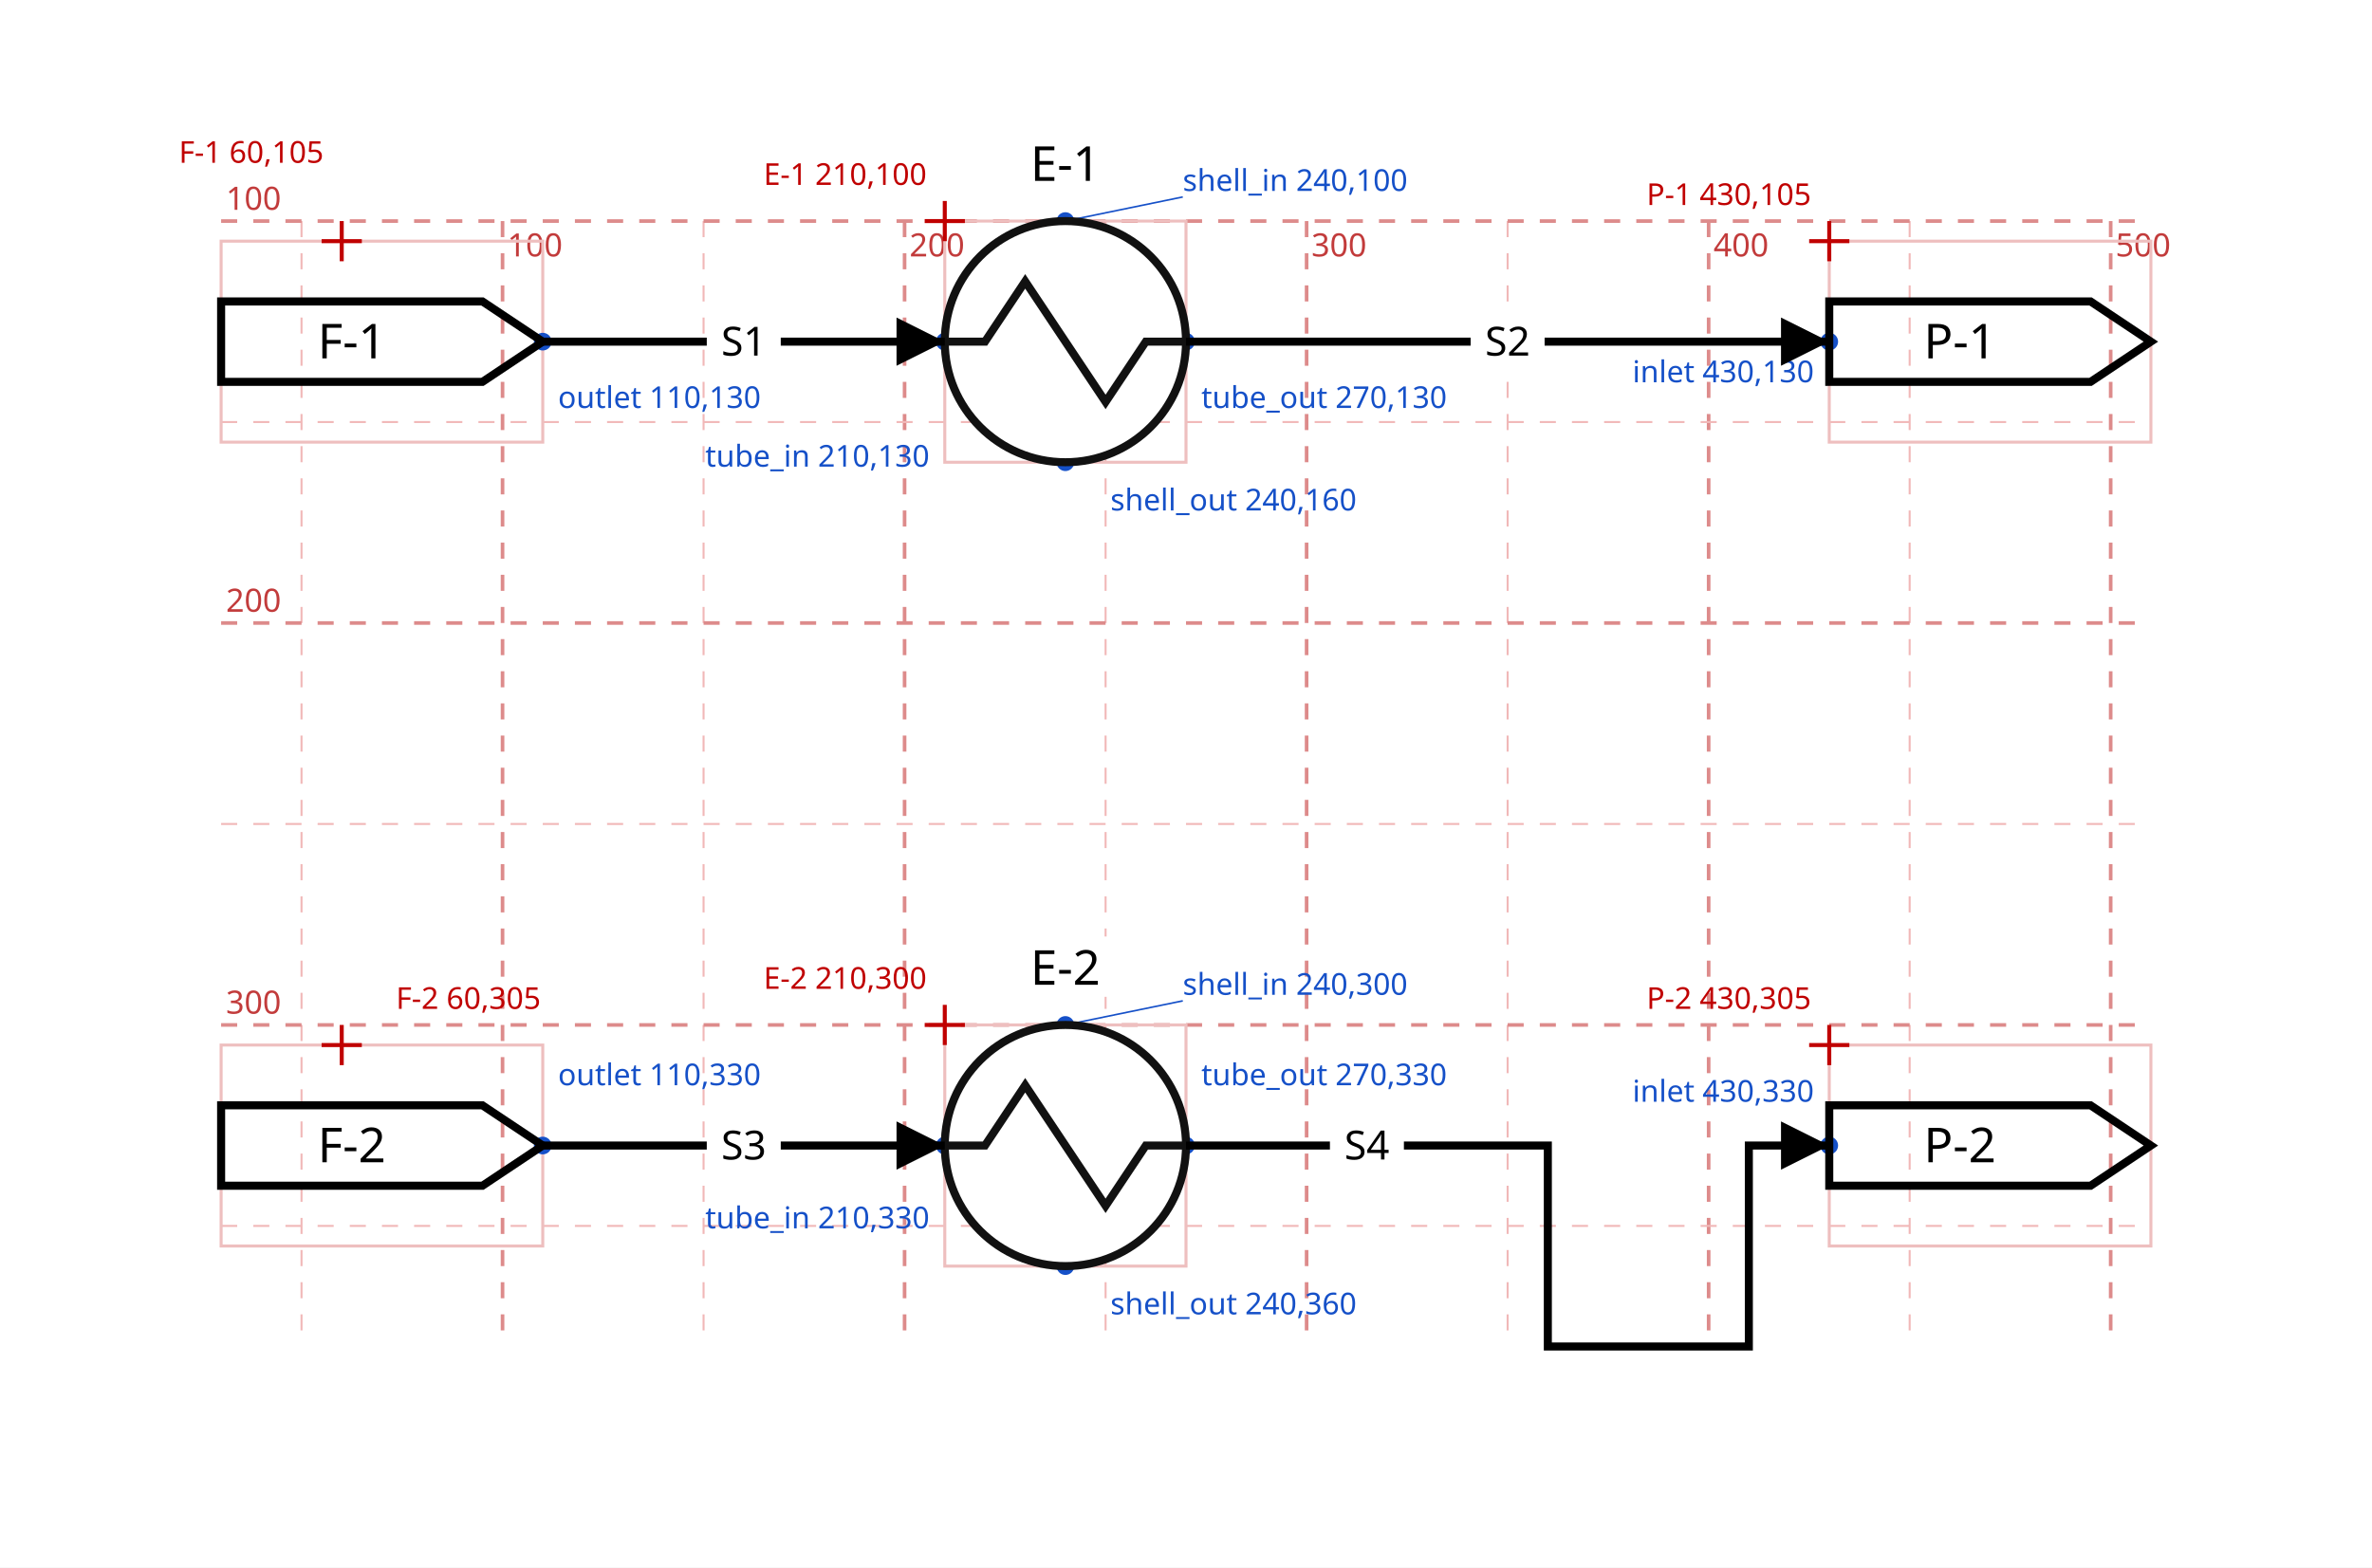
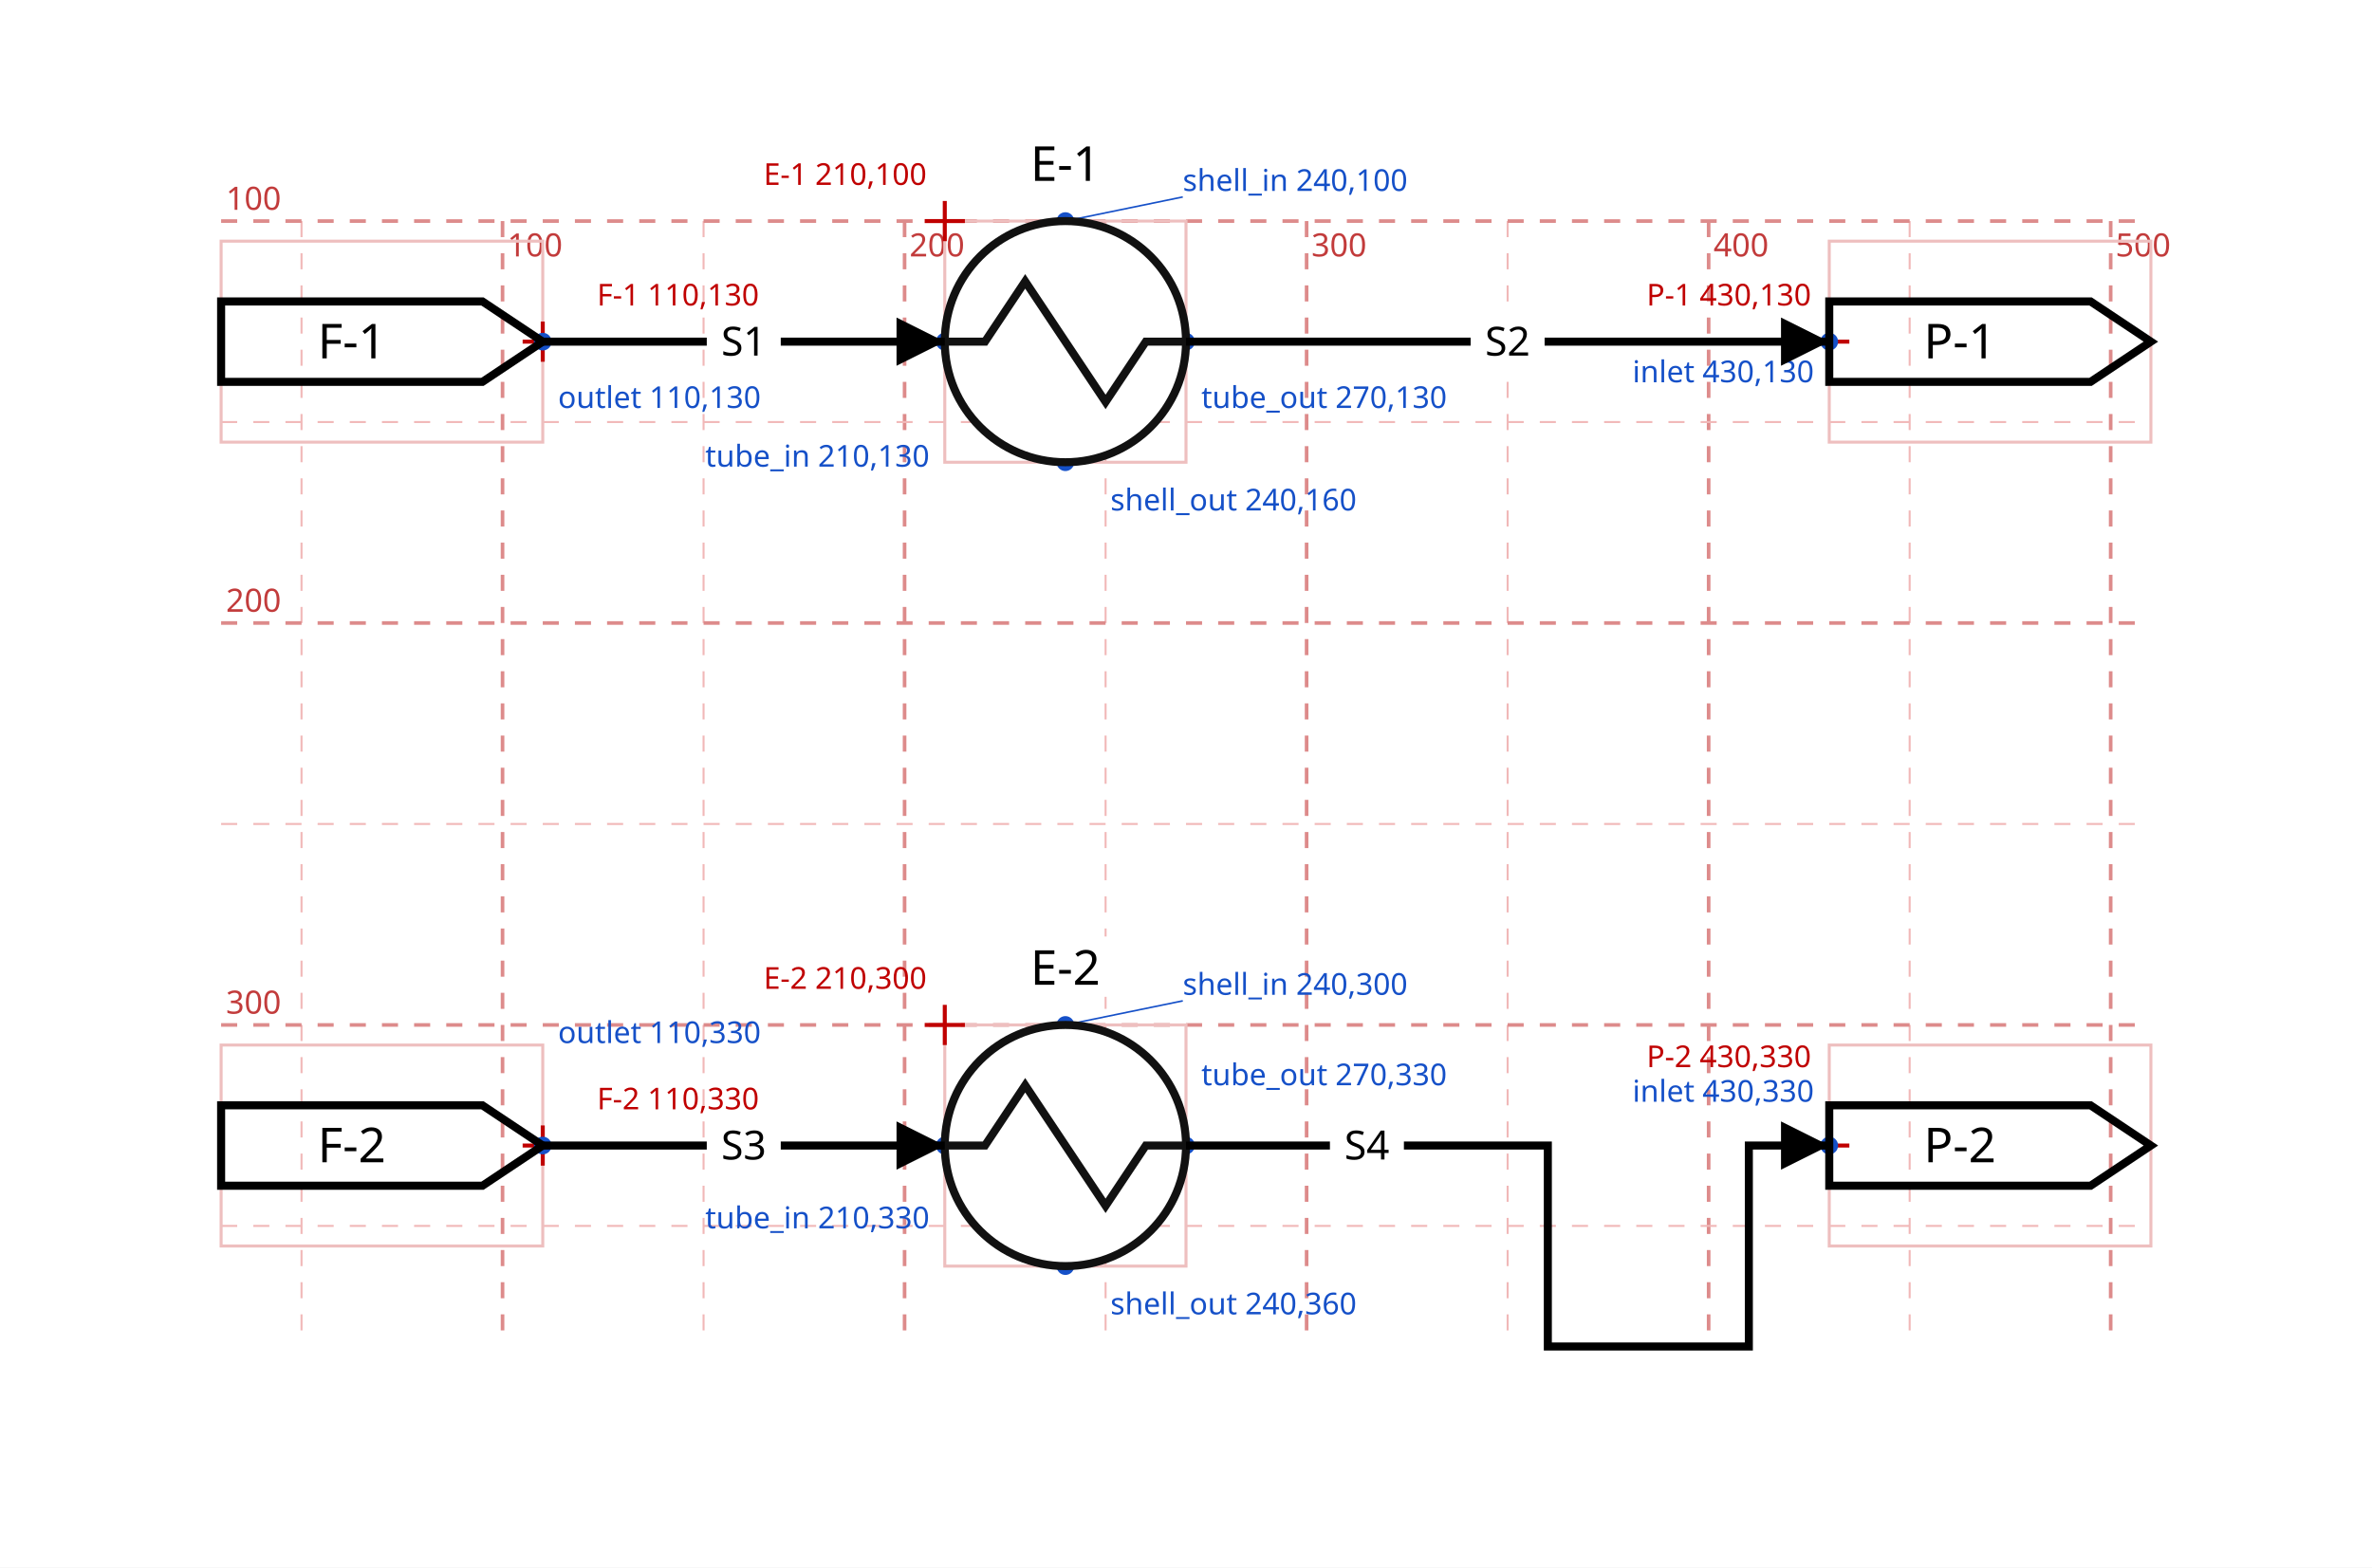
<svg xmlns="http://www.w3.org/2000/svg" width="590" height="390" viewBox="-25.0 45.0 590.0 390.0">
  <rect x="-25.0" y="45.0" width="590.0" height="390.0" fill="white" />
  <defs>
    <marker id="arrow_black" viewBox="0 0 10 10" refX="10" refY="5" markerWidth="12" markerHeight="12" markerUnits="userSpaceOnUse" orient="auto-start-reverse">
      <path d="M 0 0 L 10 5 L 0 10 z" fill="black" />
    </marker>
    <symbol id="sym_hex" viewBox="0 0 60.0 60.0" overflow="visible">
      <ellipse cx="30.0" cy="30.0" rx="30.0" ry="30.0" fill="white" stroke="#111" stroke-width="2.0" />
      <path d="M 0.0 30.0 L 10.0 30.0 L 20.0 15.0 L 40.0 45.0 L 50.0 30.0 L 60.0 30.0" fill="none" stroke="#111" stroke-width="2.0" />
    </symbol>
  </defs>
  <g id="debug">
    <line x1="50" y1="100" x2="50" y2="380" stroke="#f1b8b8" stroke-width="0.500" stroke-dasharray="4,4" />
    <line x1="100" y1="100" x2="100" y2="380" stroke="#dd8b8b" stroke-width="0.900" stroke-dasharray="4,4" />
    <line x1="150" y1="100" x2="150" y2="380" stroke="#f1b8b8" stroke-width="0.500" stroke-dasharray="4,4" />
    <line x1="200" y1="100" x2="200" y2="380" stroke="#dd8b8b" stroke-width="0.900" stroke-dasharray="4,4" />
    <line x1="250" y1="100" x2="250" y2="380" stroke="#f1b8b8" stroke-width="0.500" stroke-dasharray="4,4" />
    <line x1="300" y1="100" x2="300" y2="380" stroke="#dd8b8b" stroke-width="0.900" stroke-dasharray="4,4" />
    <line x1="350" y1="100" x2="350" y2="380" stroke="#f1b8b8" stroke-width="0.500" stroke-dasharray="4,4" />
    <line x1="400" y1="100" x2="400" y2="380" stroke="#dd8b8b" stroke-width="0.900" stroke-dasharray="4,4" />
    <line x1="450" y1="100" x2="450" y2="380" stroke="#f1b8b8" stroke-width="0.500" stroke-dasharray="4,4" />
    <line x1="500" y1="100" x2="500" y2="380" stroke="#dd8b8b" stroke-width="0.900" stroke-dasharray="4,4" />
    <line x1="30" y1="100" x2="510" y2="100" stroke="#dd8b8b" stroke-width="0.900" stroke-dasharray="4,4" />
    <line x1="30" y1="150" x2="510" y2="150" stroke="#f1b8b8" stroke-width="0.500" stroke-dasharray="4,4" />
    <line x1="30" y1="200" x2="510" y2="200" stroke="#dd8b8b" stroke-width="0.900" stroke-dasharray="4,4" />
    <line x1="30" y1="250" x2="510" y2="250" stroke="#f1b8b8" stroke-width="0.500" stroke-dasharray="4,4" />
    <line x1="30" y1="300" x2="510" y2="300" stroke="#dd8b8b" stroke-width="0.900" stroke-dasharray="4,4" />
    <line x1="30" y1="350" x2="510" y2="350" stroke="#f1b8b8" stroke-width="0.500" stroke-dasharray="4,4" />
    <text x="101.2" y="108.8" font-family="sans-serif" font-size="8.00" text-anchor="start" fill="#c23b3b">100</text>
    <text x="201.2" y="108.8" font-family="sans-serif" font-size="8.00" text-anchor="start" fill="#c23b3b">200</text>
    <text x="301.2" y="108.8" font-family="sans-serif" font-size="8.00" text-anchor="start" fill="#c23b3b">300</text>
    <text x="401.2" y="108.8" font-family="sans-serif" font-size="8.00" text-anchor="start" fill="#c23b3b">400</text>
    <text x="501.2" y="108.8" font-family="sans-serif" font-size="8.00" text-anchor="start" fill="#c23b3b">500</text>
    <text x="31.2" y="97.2" font-family="sans-serif" font-size="8.00" text-anchor="start" fill="#c23b3b">100</text>
    <text x="31.2" y="197.2" font-family="sans-serif" font-size="8.00" text-anchor="start" fill="#c23b3b">200</text>
    <text x="31.2" y="297.2" font-family="sans-serif" font-size="8.00" text-anchor="start" fill="#c23b3b">300</text>
    <rect x="30" y="105" width="80" height="50" fill="none" stroke="#eebfbf" stroke-width="0.750" />
-     <line x1="55" y1="105" x2="65" y2="105" stroke="#c00000" stroke-width="1.000" />
-     <line x1="60" y1="100" x2="60" y2="110" stroke="#c00000" stroke-width="1.000" />
+     <line x1="105" y1="130" x2="115" y2="130" stroke="#c00000" stroke-width="1.000" />
+     <line x1="110" y1="125" x2="110" y2="135" stroke="#c00000" stroke-width="1.000" />
    <rect x="210" y="100" width="60" height="60" fill="none" stroke="#eebfbf" stroke-width="0.750" />
    <line x1="205" y1="100" x2="215" y2="100" stroke="#c00000" stroke-width="1.000" />
    <line x1="210" y1="95" x2="210" y2="105" stroke="#c00000" stroke-width="1.000" />
    <rect x="430" y="105" width="80" height="50" fill="none" stroke="#eebfbf" stroke-width="0.750" />
-     <line x1="425" y1="105" x2="435" y2="105" stroke="#c00000" stroke-width="1.000" />
-     <line x1="430" y1="100" x2="430" y2="110" stroke="#c00000" stroke-width="1.000" />
+     <line x1="425" y1="130" x2="435" y2="130" stroke="#c00000" stroke-width="1.000" />
+     <line x1="430" y1="125" x2="430" y2="135" stroke="#c00000" stroke-width="1.000" />
    <rect x="30" y="305" width="80" height="50" fill="none" stroke="#eebfbf" stroke-width="0.750" />
-     <line x1="55" y1="305" x2="65" y2="305" stroke="#c00000" stroke-width="1.000" />
-     <line x1="60" y1="300" x2="60" y2="310" stroke="#c00000" stroke-width="1.000" />
+     <line x1="105" y1="330" x2="115" y2="330" stroke="#c00000" stroke-width="1.000" />
+     <line x1="110" y1="325" x2="110" y2="335" stroke="#c00000" stroke-width="1.000" />
    <rect x="210" y="300" width="60" height="60" fill="none" stroke="#eebfbf" stroke-width="0.750" />
    <line x1="205" y1="300" x2="215" y2="300" stroke="#c00000" stroke-width="1.000" />
    <line x1="210" y1="295" x2="210" y2="305" stroke="#c00000" stroke-width="1.000" />
    <rect x="430" y="305" width="80" height="50" fill="none" stroke="#eebfbf" stroke-width="0.750" />
-     <line x1="425" y1="305" x2="435" y2="305" stroke="#c00000" stroke-width="1.000" />
-     <line x1="430" y1="300" x2="430" y2="310" stroke="#c00000" stroke-width="1.000" />
+     <line x1="425" y1="330" x2="435" y2="330" stroke="#c00000" stroke-width="1.000" />
+     <line x1="430" y1="325" x2="430" y2="335" stroke="#c00000" stroke-width="1.000" />
    <circle cx="110" cy="130" r="2.200" fill="#1550c8" />
    <circle cx="240" cy="100" r="2.200" fill="#1550c8" />
    <circle cx="240" cy="160" r="2.200" fill="#1550c8" />
    <circle cx="210" cy="130" r="2.200" fill="#1550c8" />
    <circle cx="270" cy="130" r="2.200" fill="#1550c8" />
    <circle cx="430" cy="130" r="2.200" fill="#1550c8" />
    <circle cx="110" cy="330" r="2.200" fill="#1550c8" />
    <circle cx="240" cy="300" r="2.200" fill="#1550c8" />
    <circle cx="240" cy="360" r="2.200" fill="#1550c8" />
    <circle cx="210" cy="330" r="2.200" fill="#1550c8" />
    <circle cx="270" cy="330" r="2.200" fill="#1550c8" />
    <circle cx="430" cy="330" r="2.200" fill="#1550c8" />
    <line x1="240" y1="100" x2="269.2" y2="94" stroke="#1550c8" stroke-width="0.400" />
    <line x1="240" y1="300" x2="269.2" y2="294" stroke="#1550c8" stroke-width="0.400" />
-     <text x="55.5" y="85.5" font-family="sans-serif" font-size="7.50" text-anchor="end" fill="#c00000">F-1 60,105</text>
+     <text x="123.5" y="121" font-family="sans-serif" font-size="7.50" text-anchor="start" fill="#c00000">F-1 110,130</text>
    <text x="205.5" y="91" font-family="sans-serif" font-size="7.50" text-anchor="end" fill="#c00000">E-1 210,100</text>
-     <text x="425.5" y="96" font-family="sans-serif" font-size="7.50" text-anchor="end" fill="#c00000">P-1 430,105</text>
-     <text x="73.5" y="296" font-family="sans-serif" font-size="7.50" text-anchor="start" fill="#c00000">F-2 60,305</text>
+     <text x="425.5" y="121" font-family="sans-serif" font-size="7.50" text-anchor="end" fill="#c00000">P-1 430,130</text>
+     <text x="123.5" y="321" font-family="sans-serif" font-size="7.50" text-anchor="start" fill="#c00000">F-2 110,330</text>
    <text x="205.5" y="291" font-family="sans-serif" font-size="7.50" text-anchor="end" fill="#c00000">E-2 210,300</text>
-     <text x="425.5" y="296" font-family="sans-serif" font-size="7.50" text-anchor="end" fill="#c00000">P-2 430,305</text>
+     <text x="425.5" y="310.5" font-family="sans-serif" font-size="7.50" text-anchor="end" fill="#c00000">P-2 430,330</text>
    <text x="113.8" y="146.5" font-family="sans-serif" font-size="7.50" text-anchor="start" fill="#1550c8">outlet 110,130</text>
    <text x="269.2" y="92.5" font-family="sans-serif" font-size="7.50" text-anchor="start" fill="#1550c8">shell_in 240,100</text>
    <text x="251.2" y="172" font-family="sans-serif" font-size="7.50" text-anchor="start" fill="#1550c8">shell_out 240,160</text>
    <text x="206.2" y="161.1" font-family="sans-serif" font-size="7.50" text-anchor="end" fill="#1550c8">tube_in 210,130</text>
    <text x="273.8" y="146.5" font-family="sans-serif" font-size="7.50" text-anchor="start" fill="#1550c8">tube_out 270,130</text>
    <text x="426.2" y="140.1" font-family="sans-serif" font-size="7.50" text-anchor="end" fill="#1550c8">inlet 430,130</text>
-     <text x="113.8" y="315" font-family="sans-serif" font-size="7.50" text-anchor="start" fill="#1550c8">outlet 110,330</text>
+     <text x="113.8" y="304.5" font-family="sans-serif" font-size="7.50" text-anchor="start" fill="#1550c8">outlet 110,330</text>
    <text x="269.2" y="292.5" font-family="sans-serif" font-size="7.50" text-anchor="start" fill="#1550c8">shell_in 240,300</text>
    <text x="251.2" y="372" font-family="sans-serif" font-size="7.50" text-anchor="start" fill="#1550c8">shell_out 240,360</text>
    <text x="206.2" y="350.6" font-family="sans-serif" font-size="7.50" text-anchor="end" fill="#1550c8">tube_in 210,330</text>
    <text x="273.8" y="315" font-family="sans-serif" font-size="7.50" text-anchor="start" fill="#1550c8">tube_out 270,330</text>
    <text x="426.2" y="319.1" font-family="sans-serif" font-size="7.50" text-anchor="end" fill="#1550c8">inlet 430,330</text>
  </g>
  <g id="units">
-     <polygon points="30.0,120 95,120 110,130 95,140 30.0,140" fill="transparent" stroke="black" stroke-width="2" />
-     <text x="62.5" y="130" font-family="sans-serif" font-size="12" text-anchor="middle" dominant-baseline="middle">F-1</text>
+     <polygon points="30.0,120.0 95.0,120.0 110.0,130.0 95.0,140.0 30.0,140.0" fill="transparent" stroke="black" stroke-width="2" />
+     <text x="62.5" y="130.0" font-family="sans-serif" font-size="12" text-anchor="middle" dominant-baseline="middle">F-1</text>
    <use href="#sym_hex" x="210" y="100" width="60.0" height="60.0" />
-     <polygon points="430,120 495.0,120 510.0,130 495.0,140 430,140" fill="transparent" stroke="black" stroke-width="2" />
-     <text x="462.5" y="130" font-family="sans-serif" font-size="12" text-anchor="middle" dominant-baseline="middle">P-1</text>
-     <polygon points="30.0,320.0 95,320.0 110,330.0 95,340.0 30.0,340.0" fill="transparent" stroke="black" stroke-width="2" />
+     <polygon points="430.0,120.0 495.0,120.0 510.0,130.0 495.0,140.0 430.0,140.0" fill="transparent" stroke="black" stroke-width="2" />
+     <text x="462.5" y="130.0" font-family="sans-serif" font-size="12" text-anchor="middle" dominant-baseline="middle">P-1</text>
+     <polygon points="30.0,320.0 95.0,320.0 110.0,330.0 95.0,340.0 30.0,340.0" fill="transparent" stroke="black" stroke-width="2" />
    <text x="62.5" y="330.0" font-family="sans-serif" font-size="12" text-anchor="middle" dominant-baseline="middle">F-2</text>
    <use href="#sym_hex" x="210" y="300" width="60.0" height="60.0" />
-     <polygon points="430,320.0 495.0,320.0 510.0,330.0 495.0,340.0 430,340.0" fill="transparent" stroke="black" stroke-width="2" />
+     <polygon points="430.0,320.0 495.0,320.0 510.0,330.0 495.0,340.0 430.0,340.0" fill="transparent" stroke="black" stroke-width="2" />
    <text x="462.5" y="330.0" font-family="sans-serif" font-size="12" text-anchor="middle" dominant-baseline="middle">P-2</text>
  </g>
  <g id="streams">
    <path d="M 110.0,130.0 L 210.0,130.0" fill="none" stroke="black" stroke-width="2" marker-end="url(#arrow_black)" />
-     <path d="M 270.0,130.0 L 430,130.0" fill="none" stroke="black" stroke-width="2" marker-end="url(#arrow_black)" />
+     <path d="M 270.0,130.0 L 430.0,130.0" fill="none" stroke="black" stroke-width="2" marker-end="url(#arrow_black)" />
    <path d="M 110.0,330.0 L 210.0,330.0" fill="none" stroke="black" stroke-width="2" marker-end="url(#arrow_black)" />
-     <path d="M 270.0,330.0 L 360.0,330.0 L 360.0,380.0 L 410.0,380.0 L 410.0,330.0 L 430,330.0" fill="none" stroke="black" stroke-width="2" marker-end="url(#arrow_black)" />
+     <path d="M 270.0,330.0 L 360.0,330.0 L 360.0,380.0 L 410.0,380.0 L 410.0,330.0 L 430.0,330.0" fill="none" stroke="black" stroke-width="2" marker-end="url(#arrow_black)" />
    <rect x="150.8" y="123.5" width="18.4" height="13.0" fill="white" />
    <text x="160.0" y="130.0" font-family="sans-serif" font-size="10" text-anchor="middle" dominant-baseline="middle" fill="black">S1</text>
    <rect x="340.8" y="123.5" width="18.4" height="13.0" fill="white" />
    <text x="350.0" y="130.0" font-family="sans-serif" font-size="10" text-anchor="middle" dominant-baseline="middle" fill="black">S2</text>
    <rect x="150.8" y="323.5" width="18.4" height="13.0" fill="white" />
    <text x="160.0" y="330.0" font-family="sans-serif" font-size="10" text-anchor="middle" dominant-baseline="middle" fill="black">S3</text>
    <rect x="305.8" y="323.5" width="18.4" height="13.0" fill="white" />
    <text x="315.0" y="330.0" font-family="sans-serif" font-size="10" text-anchor="middle" dominant-baseline="middle" fill="black">S4</text>
  </g>
  <g id="unit_labels">
    <rect x="226.1" y="78.0" width="27.8" height="15.0" fill="white" />
    <text x="240.0" y="90" font-family="sans-serif" font-size="12" text-anchor="middle" dominant-baseline="baseline">E-1</text>
    <rect x="226.1" y="278.0" width="27.8" height="15.0" fill="white" />
    <text x="240.0" y="290.0" font-family="sans-serif" font-size="12" text-anchor="middle" dominant-baseline="baseline">E-2</text>
  </g>
</svg>
